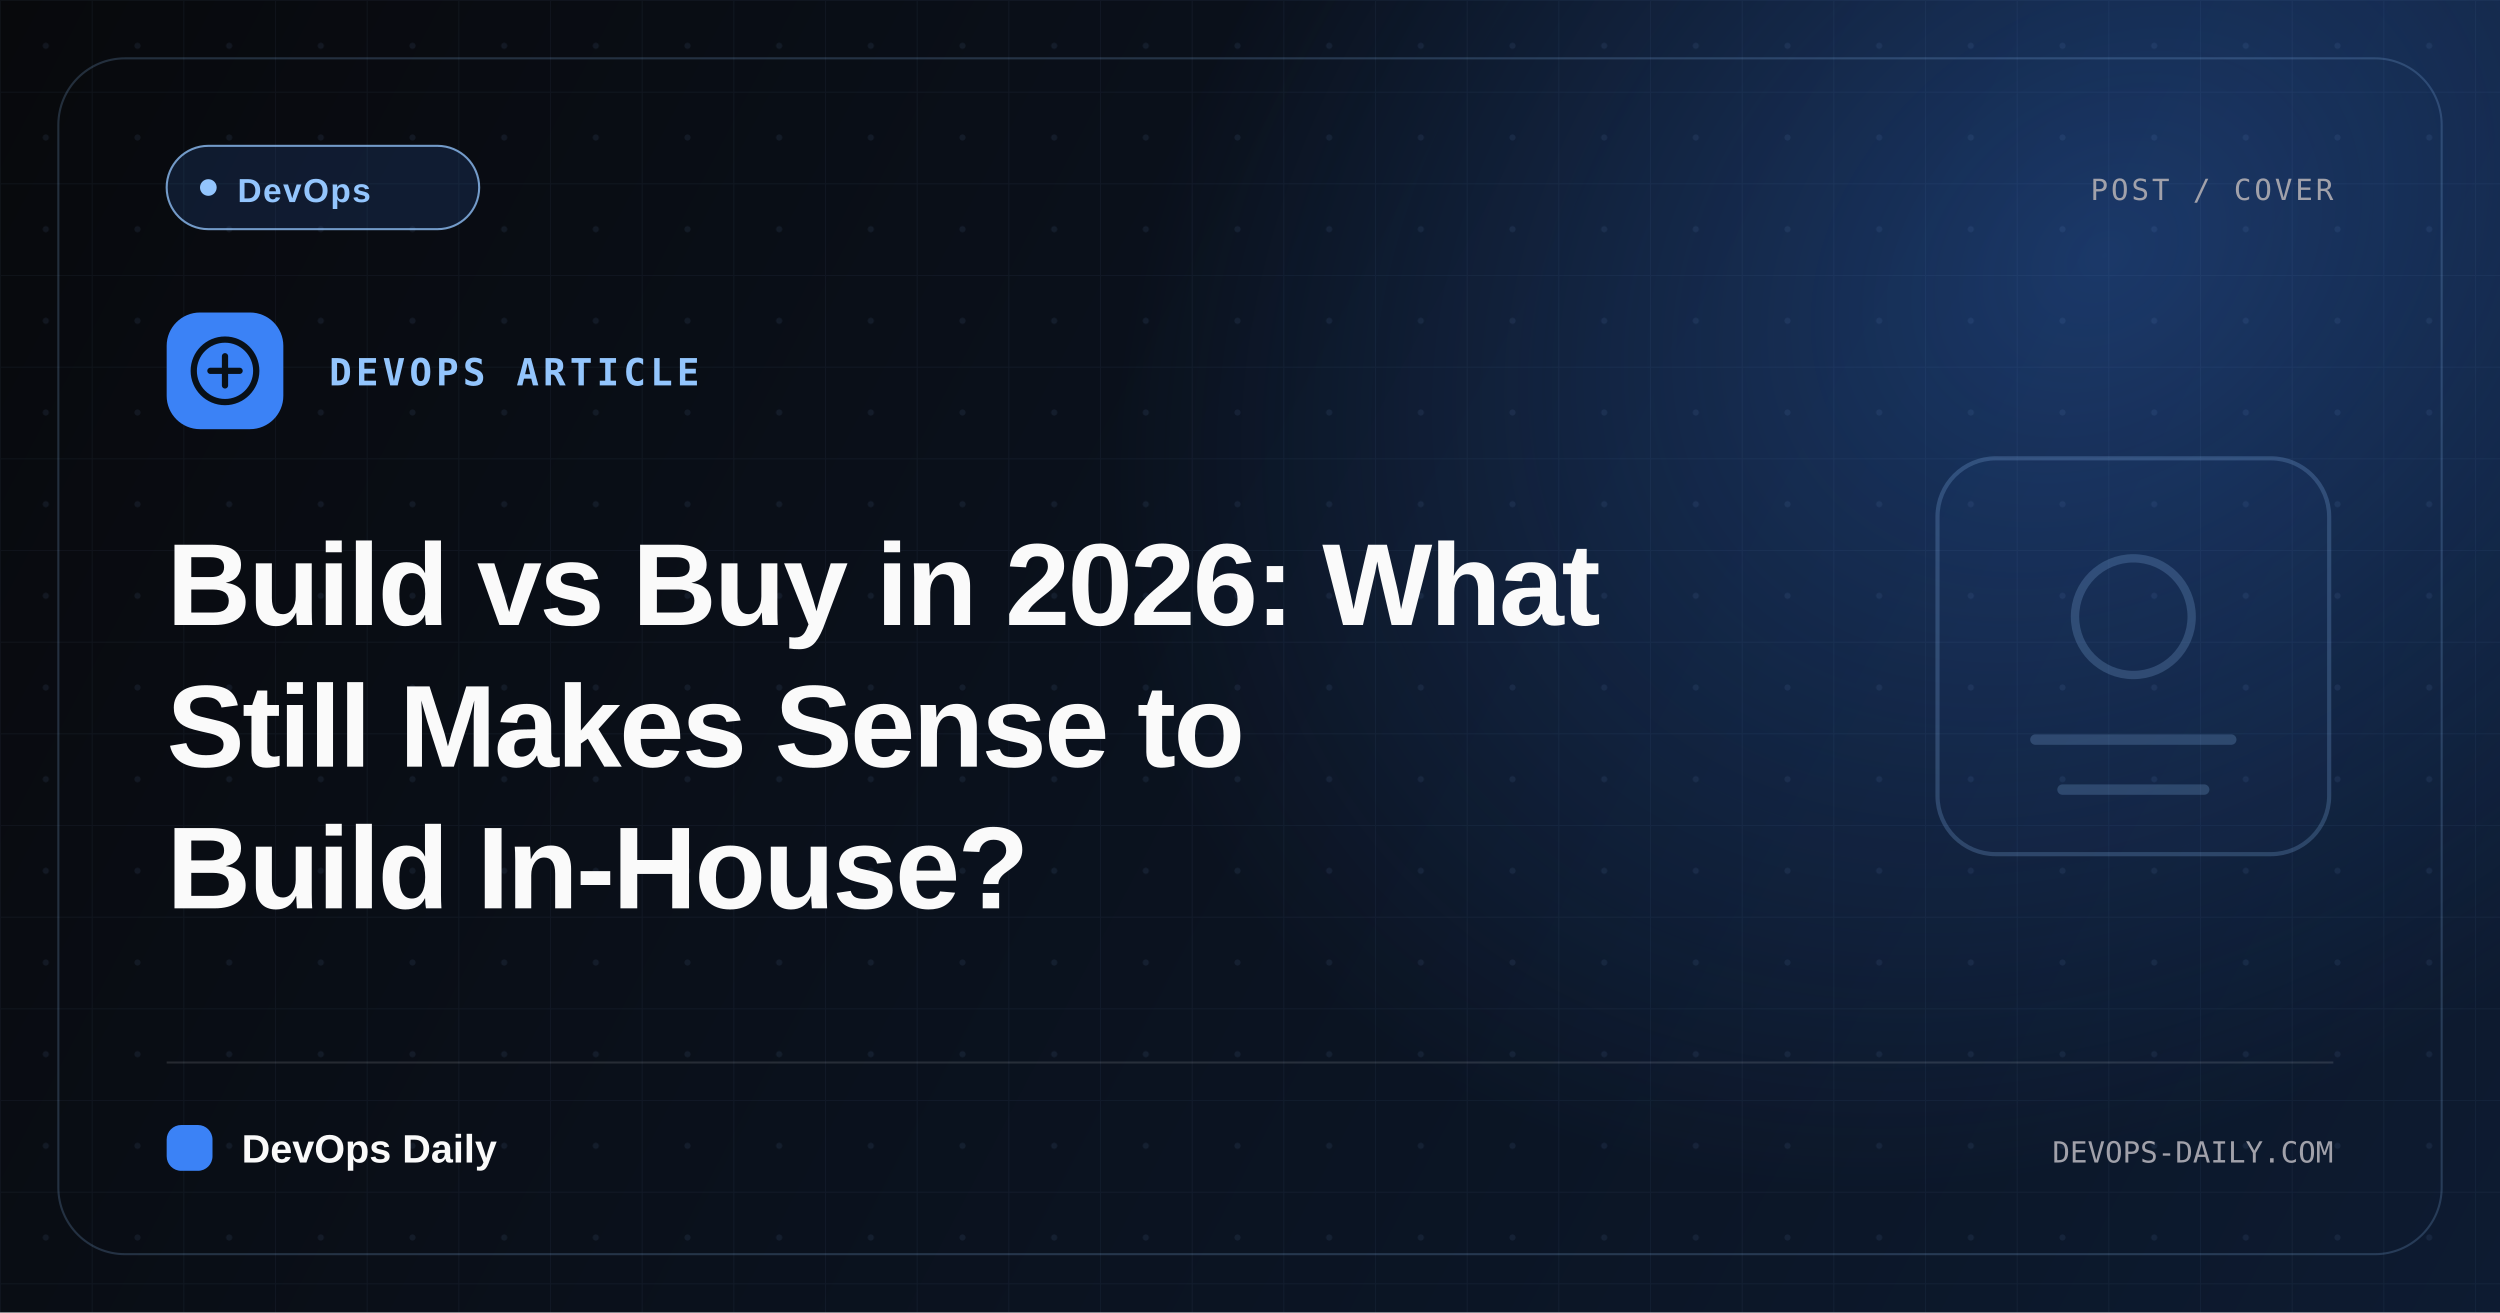
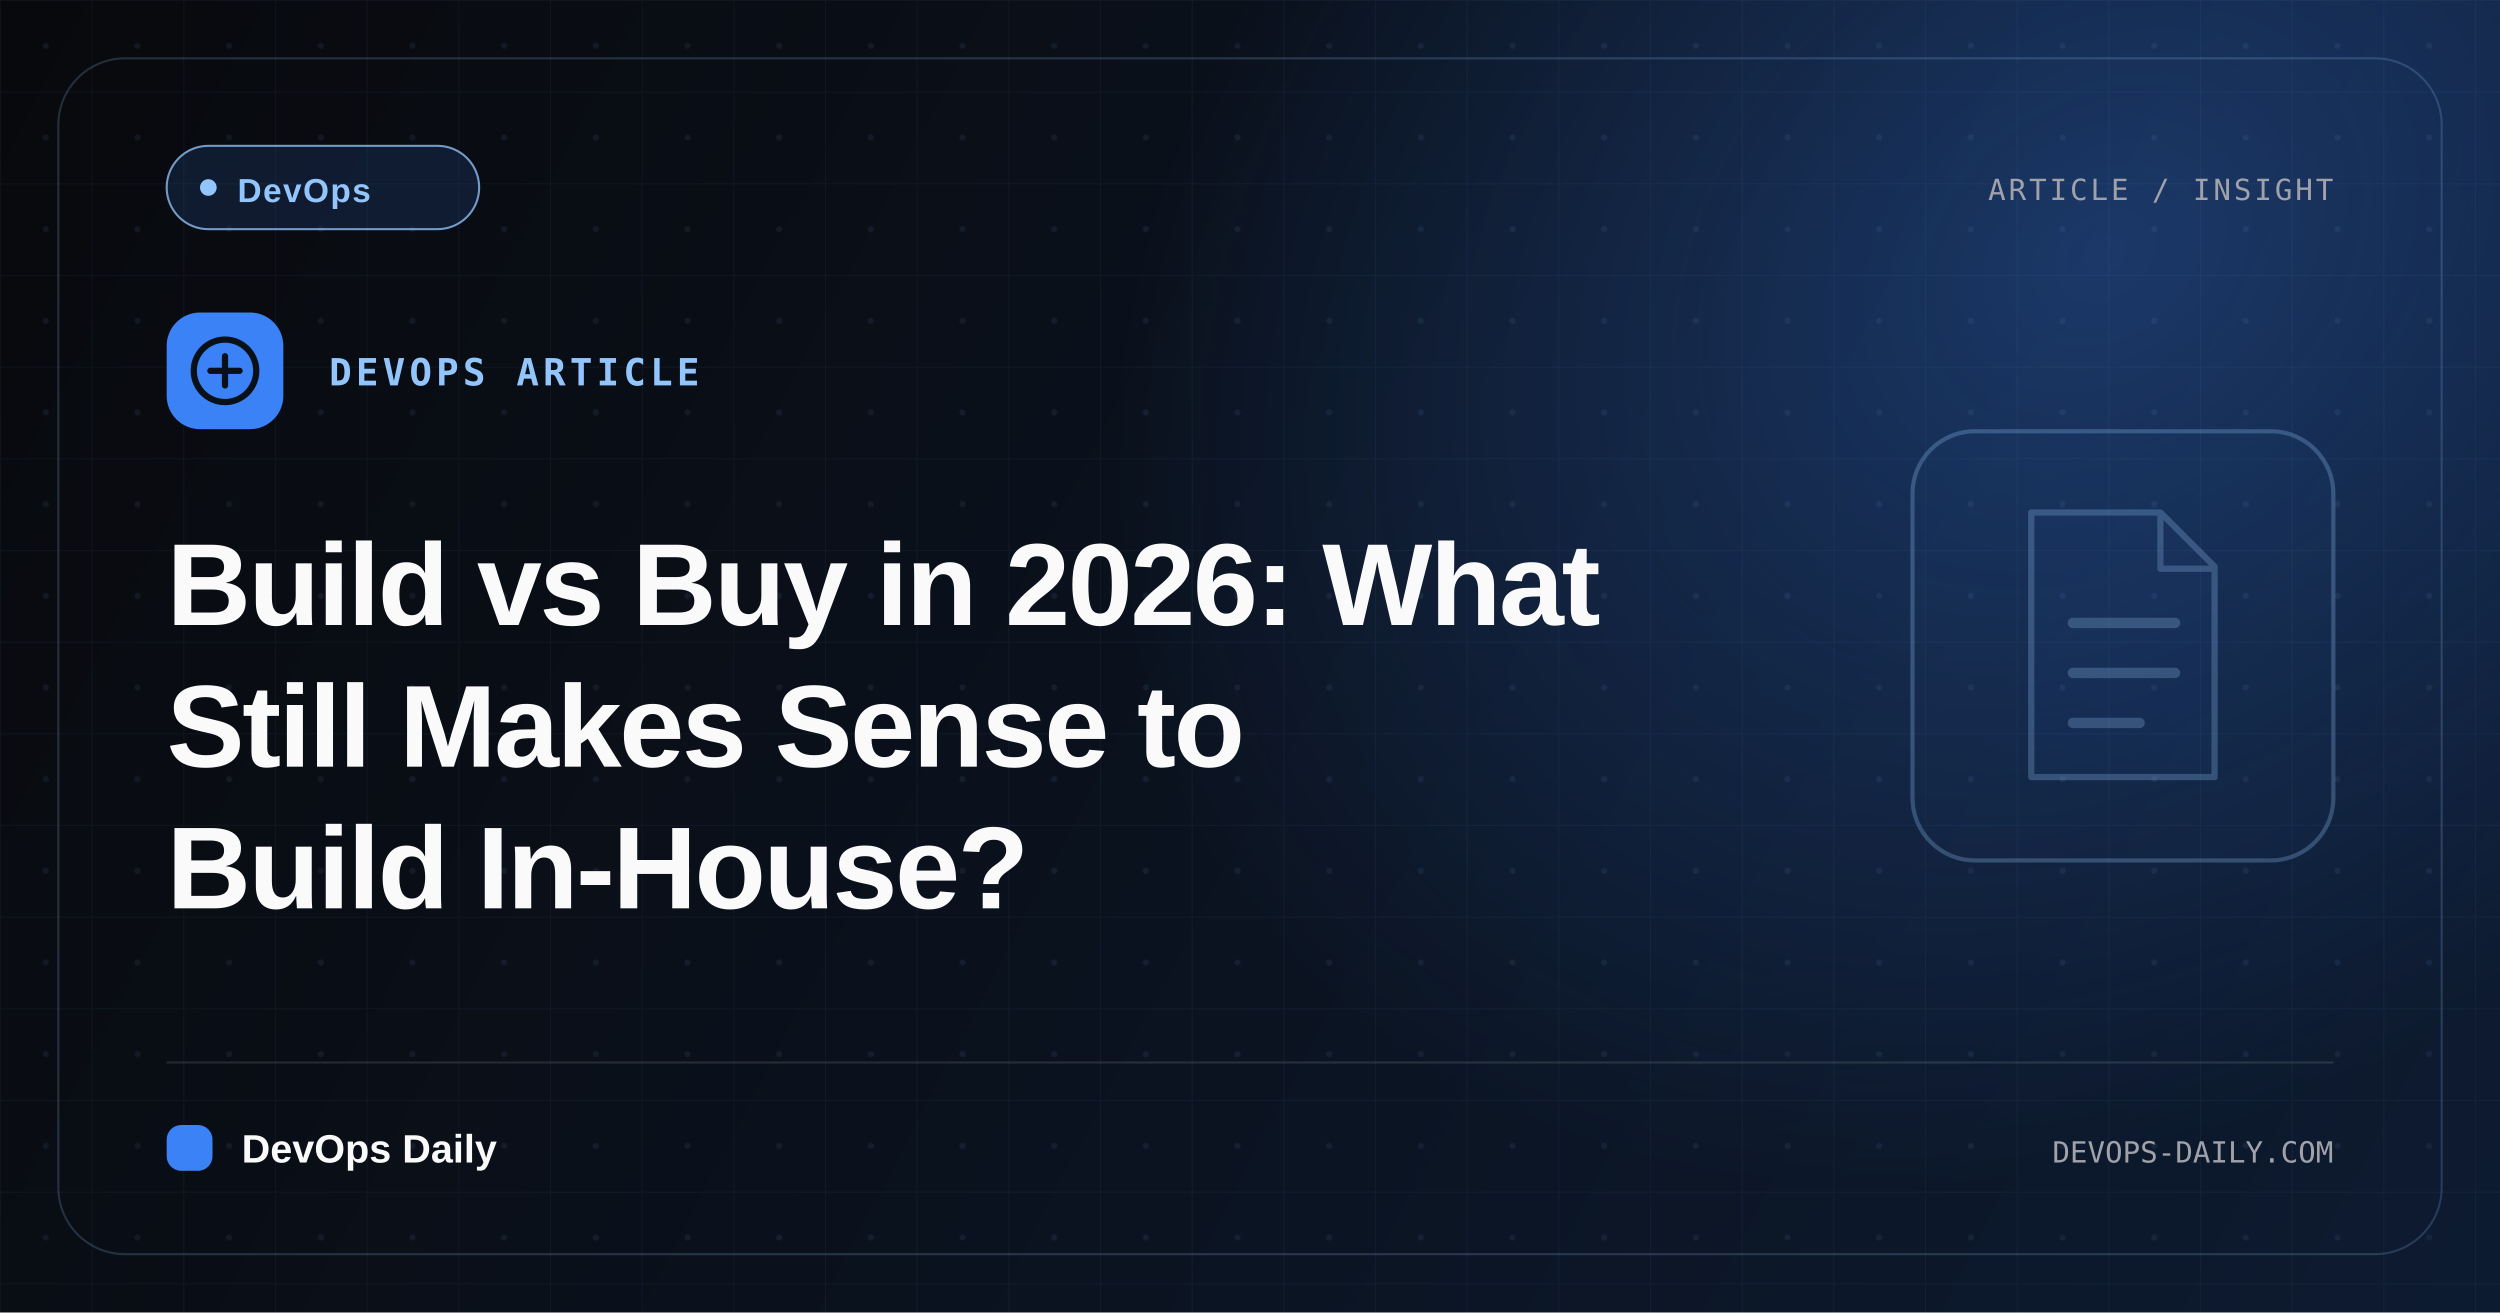
<svg xmlns="http://www.w3.org/2000/svg" width="1200" height="630" viewBox="0 0 1200 630" role="img" aria-label="Build vs Buy in 2026: What Still Makes Sense to Build In-House?">
  <defs>
    <linearGradient id="bg" x1="0" y1="0" x2="1200" y2="630" gradientUnits="userSpaceOnUse">
      <stop stop-color="#08090c" />
      <stop offset="1" stop-color="#0d1b31" />
    </linearGradient>
    <radialGradient id="glow" cx="0" cy="0" r="1" gradientTransform="translate(1010 120) rotate(142) scale(520 400)" gradientUnits="userSpaceOnUse">
      <stop stop-color="#3b82f6" stop-opacity=".32" />
      <stop offset="1" stop-color="#3b82f6" stop-opacity="0" />
    </radialGradient>
    <pattern id="grid" width="44" height="44" patternUnits="userSpaceOnUse">
      <path d="M44 0H0V44" fill="none" stroke="#93c5fd" stroke-opacity=".05" />
      <circle cx="22" cy="22" r="1.5" fill="#93c5fd" fill-opacity=".075" />
    </pattern>
  </defs>
  <rect width="1200" height="630" fill="url(#bg)" />
  <rect width="1200" height="630" fill="url(#glow)" />
  <rect width="1200" height="630" fill="url(#grid)" />
  <rect x="28" y="28" width="1144" height="574" rx="32" fill="none" stroke="#93c5fd" stroke-opacity=".2" />
-   <g transform="translate(930 220)" opacity=".22">
-     <rect x="0" y="0" width="188" height="190" rx="28" fill="#3b82f6" fill-opacity=".12" stroke="#93c5fd" stroke-width="2" />
-     <circle cx="94" cy="76" r="28" fill="none" stroke="#93c5fd" stroke-width="4" />
-     <path d="M47 135h94M60 159h68" stroke="#93c5fd" stroke-width="5" stroke-linecap="round" />
+   <g data-cover-motif="post" transform="translate(918 207)" opacity=".28">
+     <rect x="0" y="0" width="202" height="206" rx="30" fill="#3b82f6" fill-opacity=".08" stroke="#93c5fd" stroke-width="2" />
+     <path d="M57 39h62l26 26v101H57z" fill="#3b82f6" fill-opacity=".13" stroke="#93c5fd" stroke-width="3" stroke-linejoin="round" />
+     <path d="M119 39v27h26" fill="none" stroke="#93c5fd" stroke-width="3" stroke-linejoin="round" />
+     <path d="M77 92h49M77 116h49M77 140h32" stroke="#93c5fd" stroke-width="5" stroke-linecap="round" />
  </g>
  <rect x="80" y="70" width="150" height="40" rx="20" fill="#3b82f6" fill-opacity=".14" stroke="#93c5fd" stroke-opacity=".76" />
  <circle cx="100" cy="90" r="4" fill="#93c5fd" />
  <text x="114" y="97" font-family="Arial, sans-serif" font-size="16" font-weight="700" letter-spacing=".7" fill="#93c5fd">DevOps</text>
-   <text x="1120" y="96" font-family="Menlo, Monaco, monospace" font-size="14" letter-spacing="1.4" fill="#a1a1aa" text-anchor="end">POST / COVER</text>
+   <text x="1120" y="96" font-family="Menlo, Monaco, monospace" font-size="14" letter-spacing="1.4" fill="#a1a1aa" text-anchor="end">ARTICLE / INSIGHT</text>
  <rect x="80" y="150" width="56" height="56" rx="16" fill="#3b82f6" />
  <circle cx="108" cy="178" r="15" fill="none" stroke="#081018" stroke-width="3" />
  <path d="M101 178h14m-7-7v14" stroke="#081018" stroke-width="3" stroke-linecap="round" />
  <text x="158" y="185" font-family="Menlo, Monaco, monospace" font-size="18" font-weight="700" letter-spacing="2" fill="#93c5fd">DEVOPS ARTICLE</text>
  <text data-cover-title-line="true" x="80" y="300" font-family="Arial, sans-serif" font-size="56" font-weight="800" letter-spacing="-1.1" fill="#fafafa">Build vs Buy in 2026: What</text>
  <text data-cover-title-line="true" x="80" y="368" font-family="Arial, sans-serif" font-size="56" font-weight="800" letter-spacing="-1.1" fill="#fafafa">Still Makes Sense to</text>
  <text data-cover-title-line="true" x="80" y="436" font-family="Arial, sans-serif" font-size="56" font-weight="800" letter-spacing="-1.1" fill="#fafafa">Build In-House?</text>
  <line x1="80" y1="510" x2="1120" y2="510" stroke="#fafafa" stroke-opacity=".12" />
  <rect x="80" y="540" width="22" height="22" rx="7" fill="#3b82f6" />
  <text x="116" y="558" font-family="Arial, sans-serif" font-size="19" font-weight="800" fill="#fafafa">DevOps Daily</text>
  <text x="1120" y="558" font-family="Menlo, Monaco, monospace" font-size="14" fill="#a1a1aa" text-anchor="end">DEVOPS-DAILY.COM</text>
</svg>
